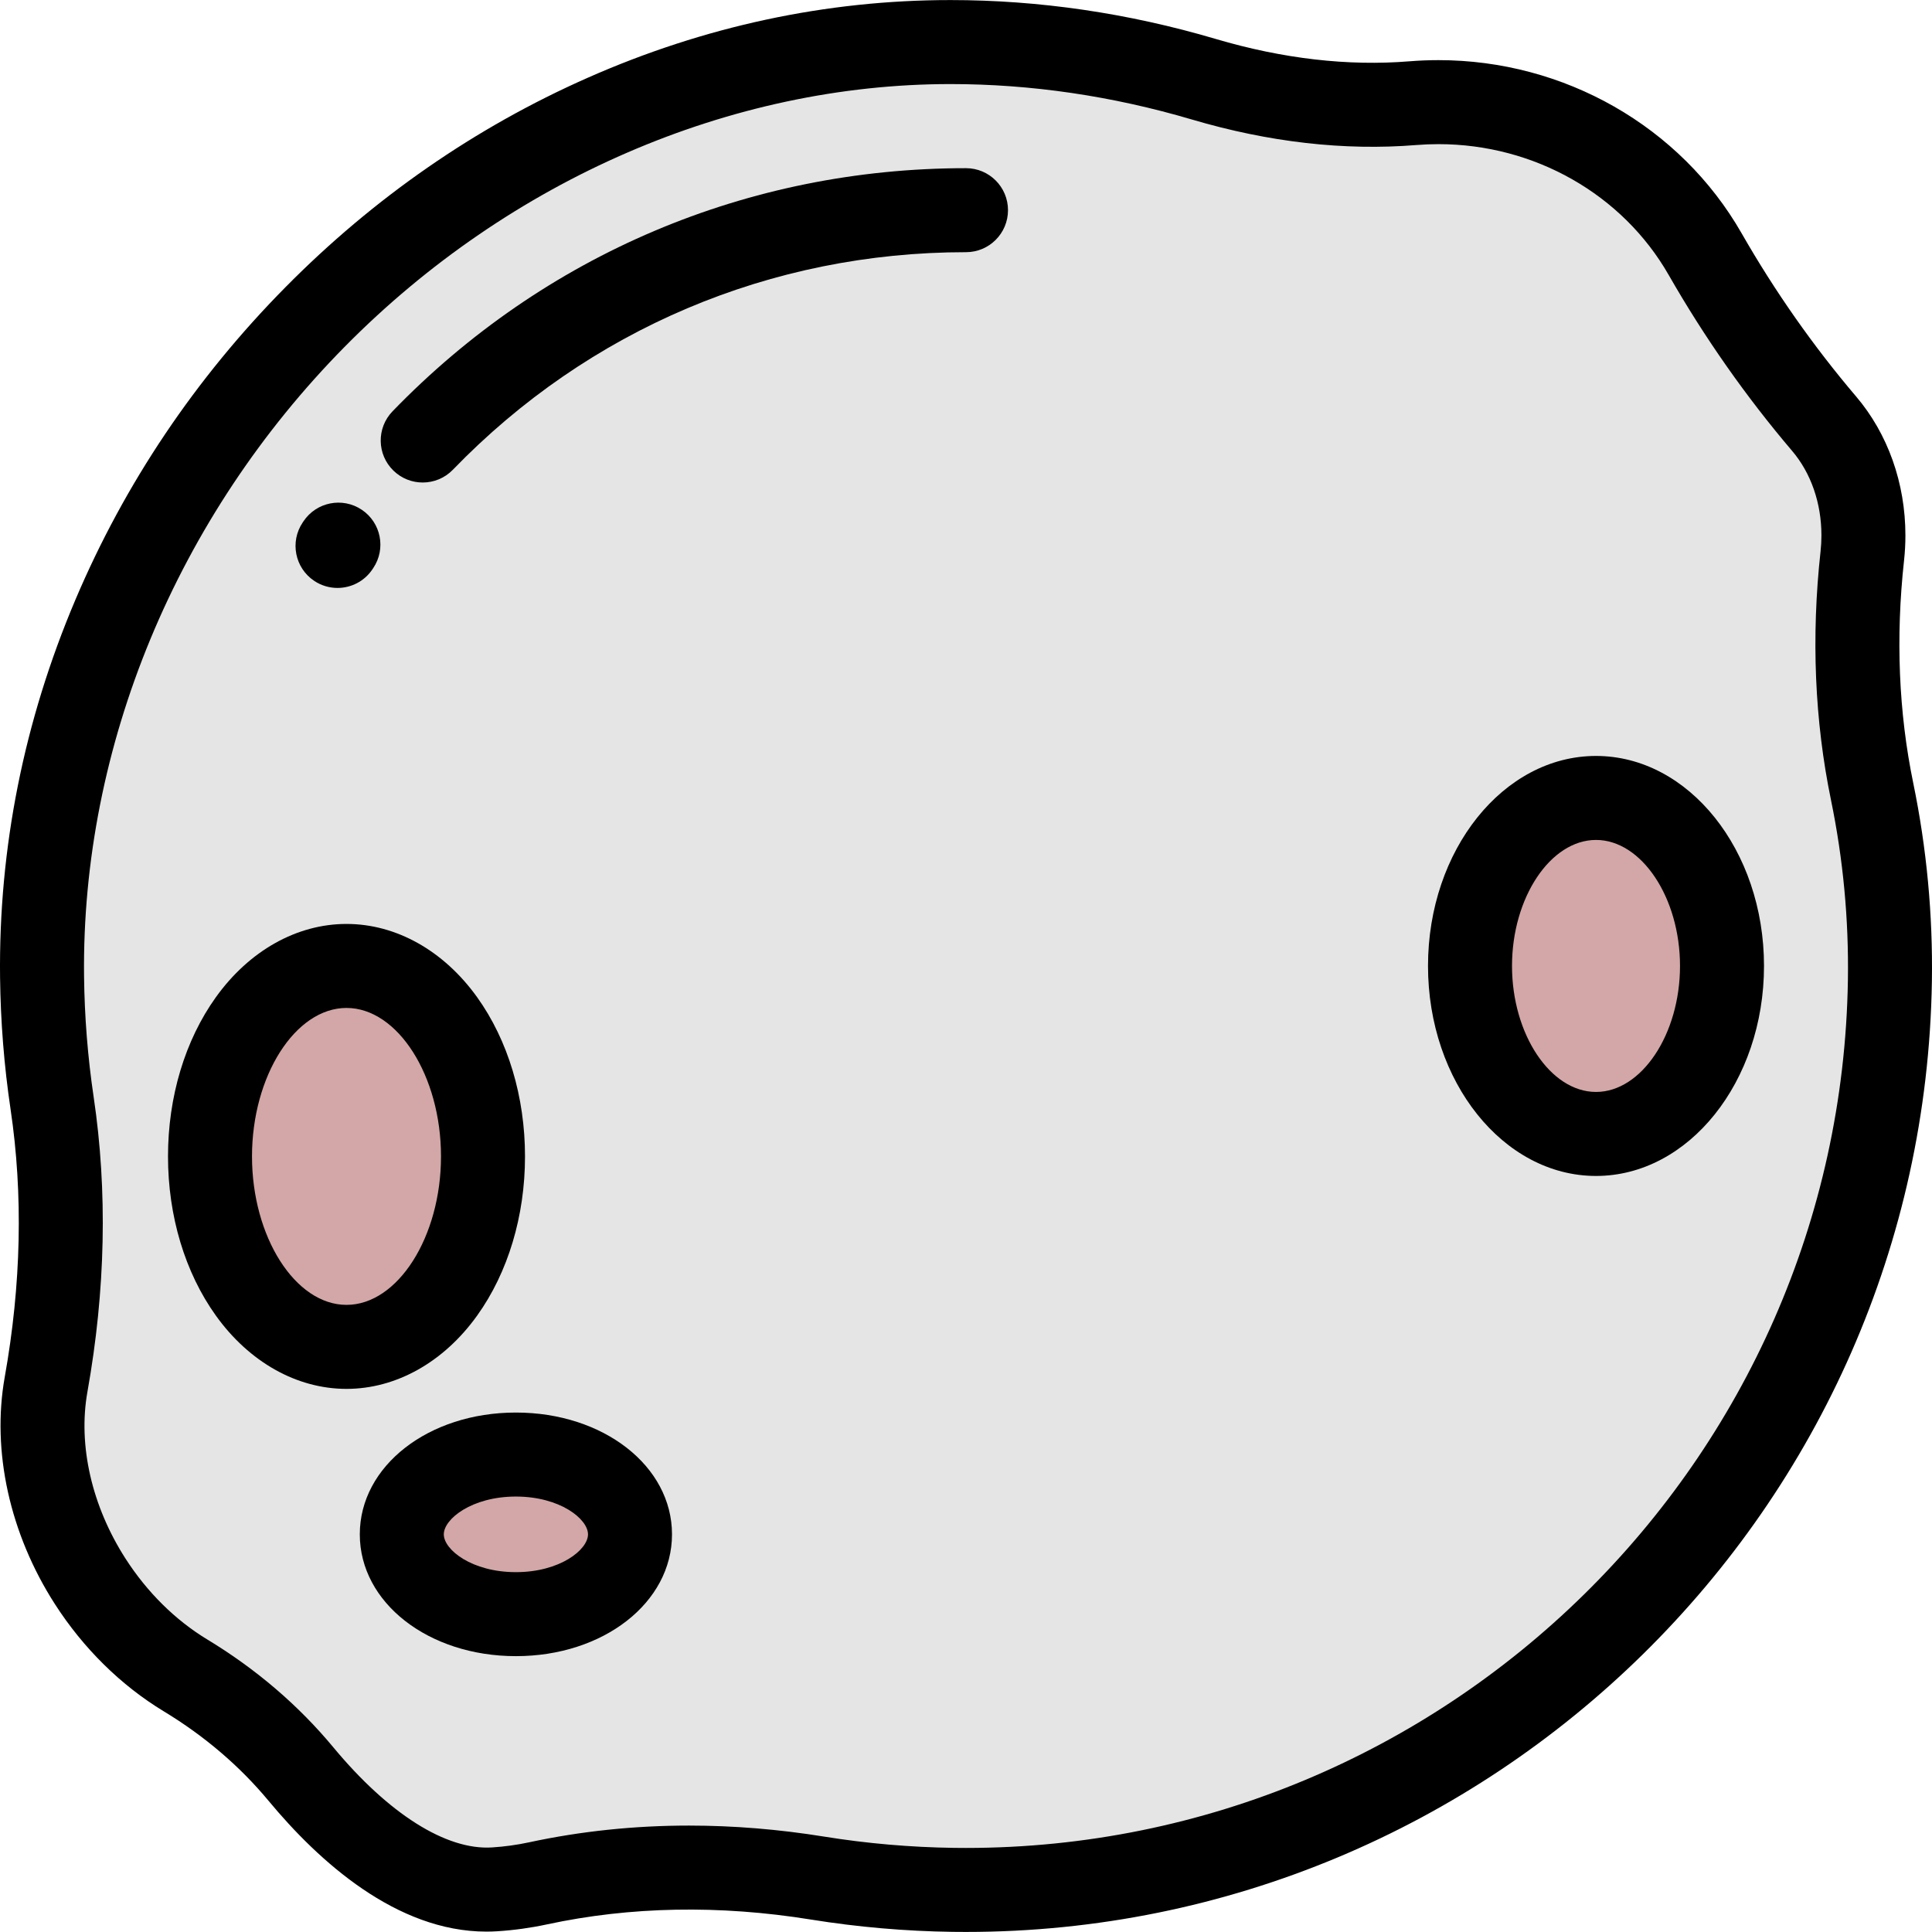
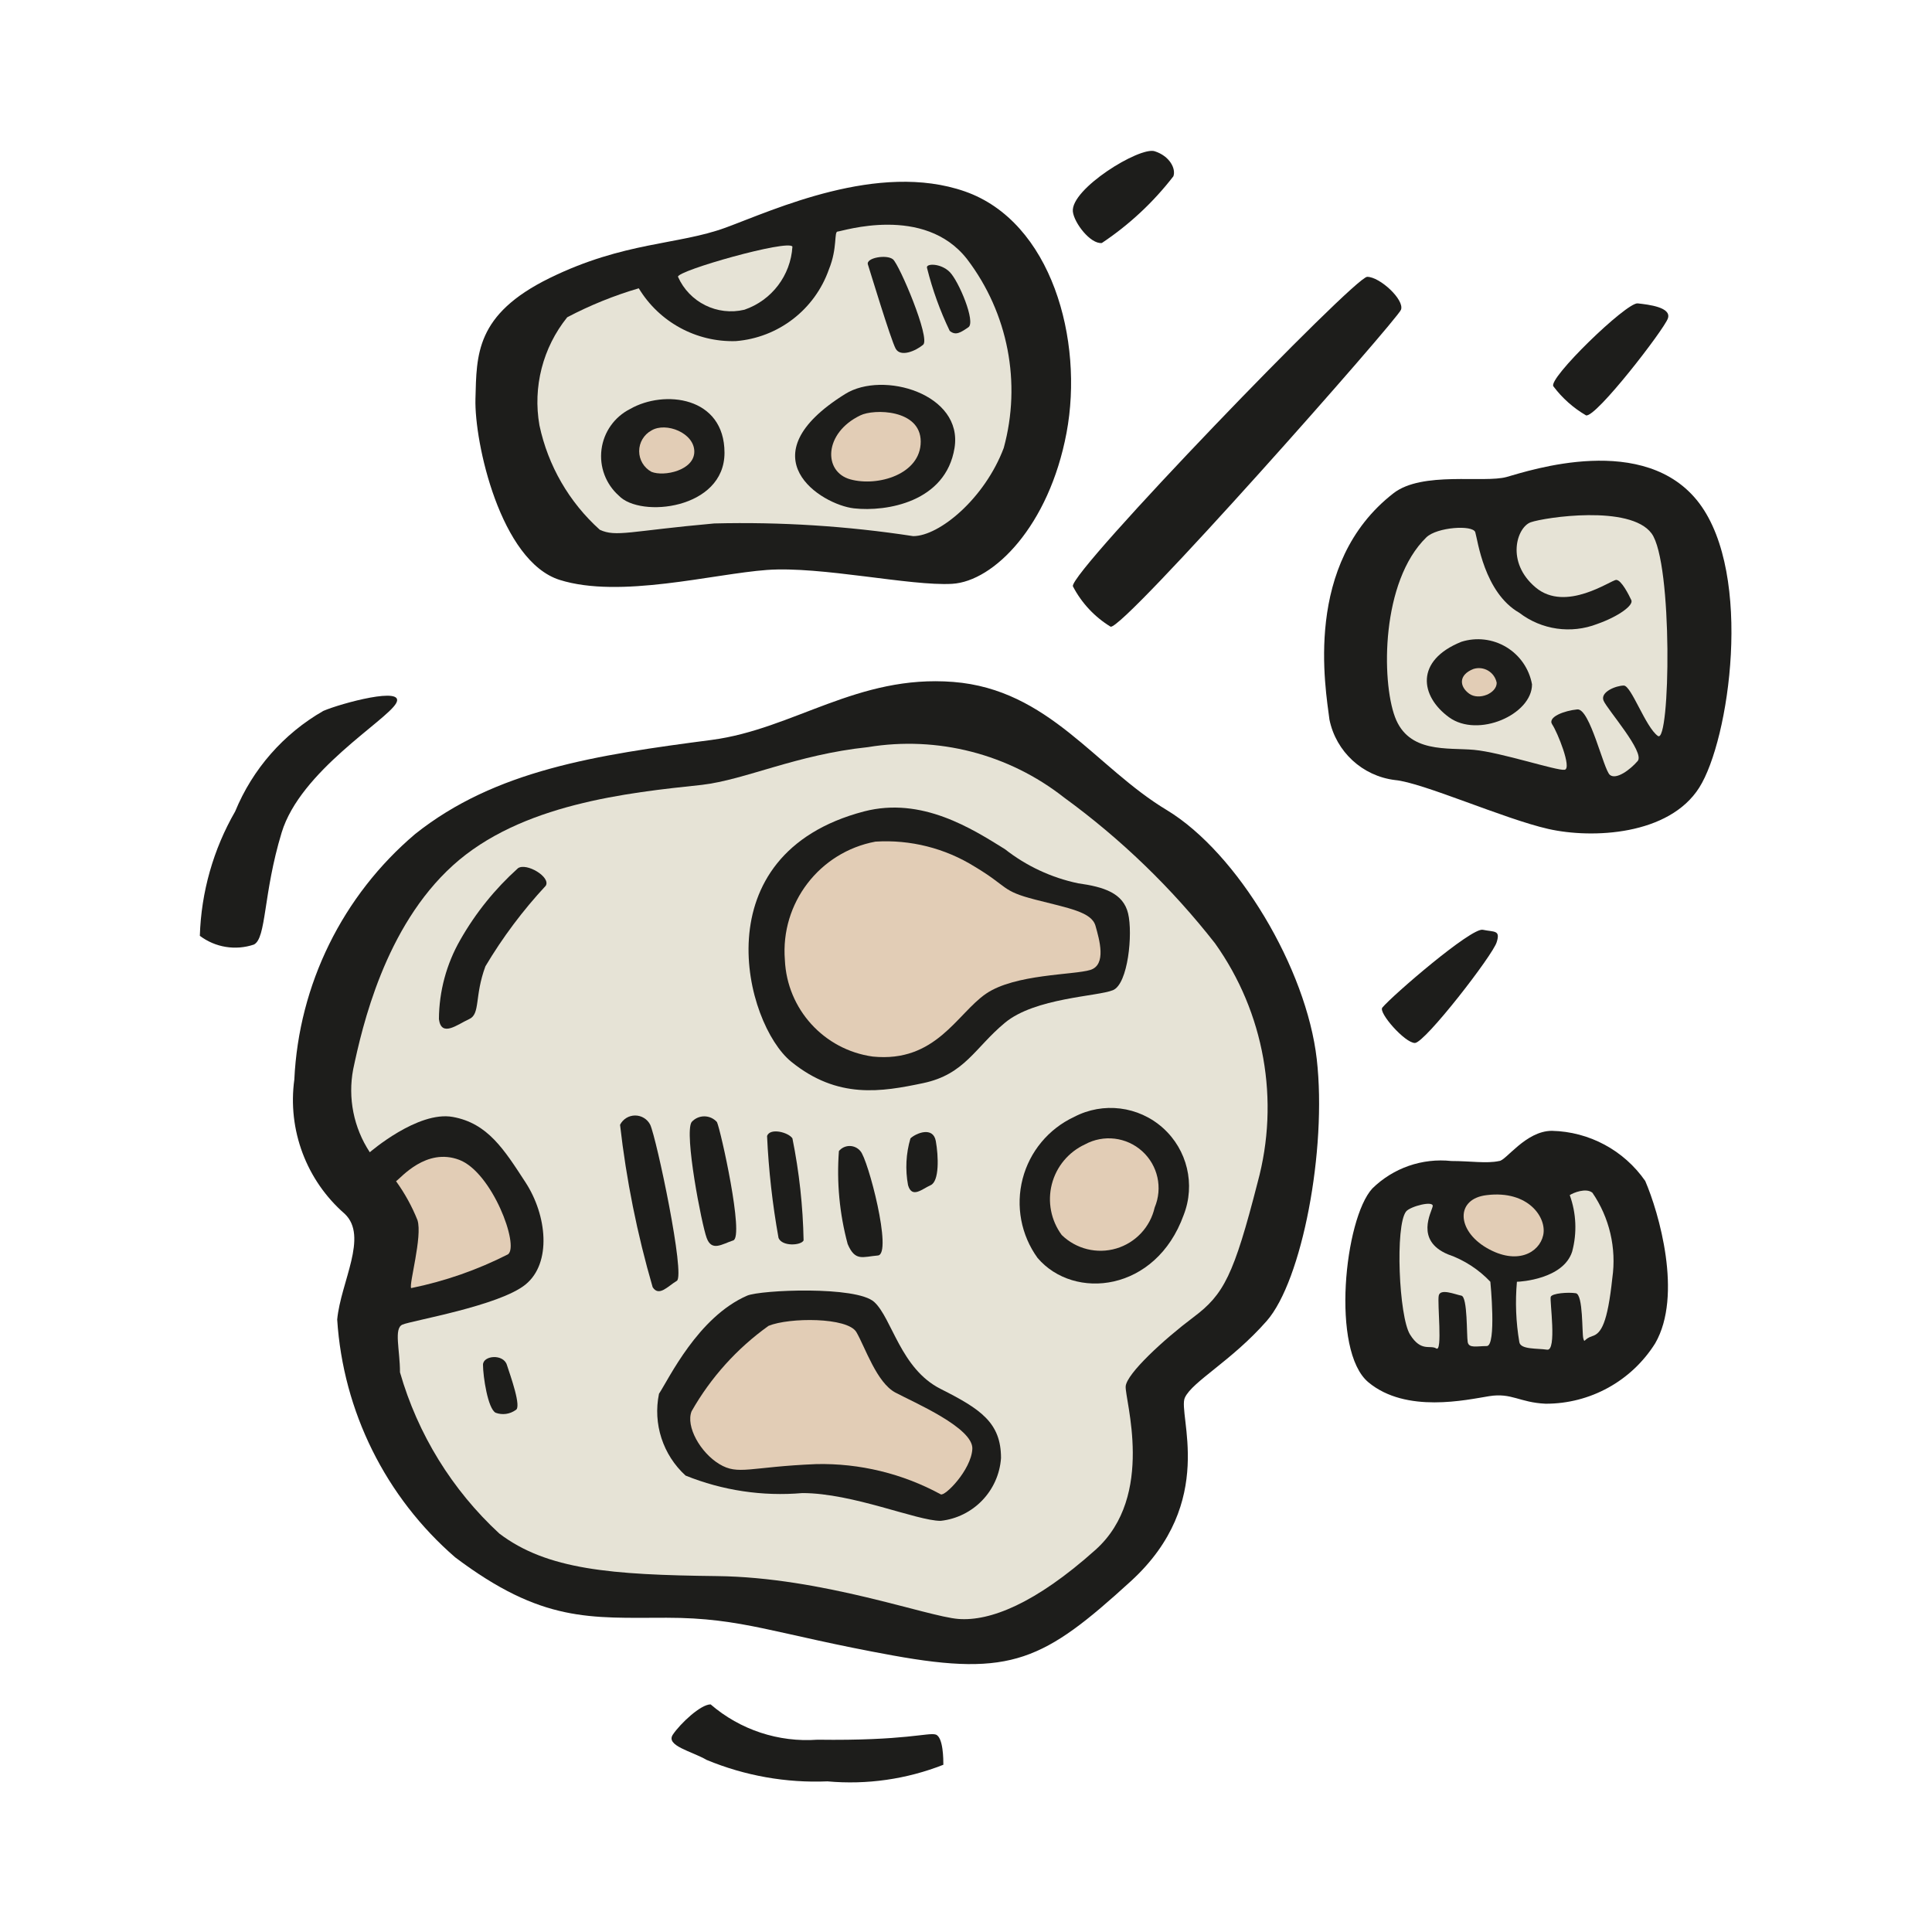
- <svg xmlns="http://www.w3.org/2000/svg" height="109px" width="109px" version="1.1" id="Layer_1" viewBox="0 0 511.999 511.999" xml:space="preserve" fill="#000000">
+ <svg xmlns="http://www.w3.org/2000/svg" viewBox="0 0 64 64" fill="#000000">
  <g id="SVGRepo_bgCarrier" stroke-width="0" />
  <g id="SVGRepo_tracerCarrier" stroke-linecap="round" stroke-linejoin="round" />
  <g id="SVGRepo_iconCarrier">
-     <path style="fill:#E5E5E5;" d="M496.129,209.771c-4.238-20.552-4.892-41.59-2.602-62.45c0.195-1.775,0.295-3.586,0.295-5.424 c0-11.581-3.984-22.057-10.416-29.617c-11.896-13.979-22.412-29.019-31.534-44.948c-13.746-24.007-40.23-40.265-70.654-40.265 c-2.286,0-4.55,0.092-6.787,0.274c-18.686,1.514-37.438-1.032-55.417-6.344c-21.71-6.415-44.298-9.849-67.129-9.849 c-129.451,0-242.278,114.705-240.74,247.726c0.131,11.352,1.035,22.518,2.661,33.448c3.682,24.75,2.806,49.928-1.594,74.561 c-2.91,16.288,0.833,35.298,11.709,52.214c6.862,10.671,15.66,19.1,25.244,24.901c11.575,7.007,21.965,15.757,30.606,26.169 c11.998,14.457,31.079,31.818,51.326,30.529c3.931-0.25,7.757-0.787,11.446-1.581c24.369-5.246,49.563-5.367,74.171-1.397 c11.714,1.89,23.705,2.95,35.913,3.114c134.601,1.819,246.108-106.334,248.211-240.931 C501.11,242.704,499.465,225.943,496.129,209.771z" />
-     <g>
-       <ellipse style="fill:#d3a7a7;" cx="91.827" cy="306.458" rx="36.174" ry="50.477" />
-       <ellipse style="fill:#d3a7a7;" cx="136.716" cy="406.621" rx="30.242" ry="21.148" />
-       <ellipse style="fill:#d3a7a7;" cx="422.959" cy="255.981" rx="33.392" ry="44.522" />
+     <path d="m51.41 37.46c-.87 0-1.53 1-1.75 1-.41.09-.95 0-1.58 0a3.24 3.24 0 0 0 -2.62.91c-.92 1-1.38 5.38-.13 6.42s3.25.58 4 .46 1 .21 1.87.25a4.27 4.27 0 0 0 3.63-2c.92-1.59.12-4.34-.33-5.38a3.87 3.87 0 0 0 -3.09-1.66zm-32.87-18.25c2 .63 5.08-.2 6.87-.33s4.75.54 6.13.46 3.21-1.92 3.79-5-.5-7-3.37-8-6.34.62-7.92 1.2-3.36.46-5.83 1.67-2.42 2.55-2.46 4 .83 5.38 2.79 6zm18.25 1.55c.42.12 9.5-10.17 9.62-10.5s-.7-1.09-1.12-1.09-9.85 9.77-9.75 10.25a3.41 3.41 0 0 0 1.25 1.34zm15.75-7c.33.08 2.58-2.84 2.71-3.21s-.63-.46-1-.5-3 2.51-2.79 2.75a3.65 3.65 0 0 0 1.08.96zm-39.42 9.54c.34-.59-1.83 0-2.41.25a6.83 6.83 0 0 0 -2.92 3.33 8.79 8.79 0 0 0 -1.17 4.12 1.94 1.94 0 0 0 1.79.29c.42-.21.3-1.67.92-3.71s3.46-3.7 3.79-4.28zm23.38-15.25a10 10 0 0 0 2.37-2.21c.09-.25-.12-.67-.62-.83s-2.79 1.25-2.71 2c.04.37.58 1.08.96 1.04zm19.79 8.62c-1.79-2.37-5.63-1.08-6.38-.87s-2.8-.2-3.75.54c-3 2.33-2.25 6.46-2.12 7.5a2.53 2.53 0 0 0 2.17 2c.91.08 3.62 1.29 5.08 1.62s4 .21 5-1.37 1.79-7.04 0-9.42zm-6.71 14.54c.13-.41-.08-.33-.46-.41s-3 2.18-3.33 2.58c-.13.17.75 1.17 1.08 1.17s2.59-2.92 2.71-3.34zm-18.58 26.25c-.25-.08-1 .21-3.92.17a4.88 4.88 0 0 1 -3.54-1.17c-.33 0-1 .63-1.25 1s.62.55 1.12.84a9.42 9.42 0 0 0 4 .71 8.42 8.42 0 0 0 3.84-.55c0-.16 0-.91-.25-1zm7.66-30.62c-2.37-1.42-3.91-4-7.08-4.25s-5.29 1.56-8 1.92c-3.83.5-7.17 1-9.83 3.12a11.36 11.36 0 0 0 -4 8.13 5 5 0 0 0 1.67 4.45c.79.75-.13 2.25-.25 3.5a11.39 11.39 0 0 0 3.91 7.88c2.88 2.17 4.46 2 7 2s3.58.54 7.5 1.25 5 .17 7.88-2.46 1.54-5.54 1.79-6.08 1.54-1.21 2.71-2.54 2-5.67 1.66-8.67-2.62-6.83-4.96-8.25z" fill="#1d1d1b" />
+     <path d="m21.16 9.55a3.63 3.63 0 0 0 3.21 1.75 3.57 3.57 0 0 0 3.09-2.38c.29-.71.16-1.25.29-1.25s2.87-.91 4.29.92a7.19 7.19 0 0 1 1.21 6.25c-.63 1.67-2.13 2.92-3 2.92a37.37 37.37 0 0 0 -6.59-.42c-2.79.25-3.25.46-3.79.21a6.45 6.45 0 0 1 -2-3.46 4.47 4.47 0 0 1 .92-3.58 12.86 12.86 0 0 1 2.37-.96z" fill="#e6e3d6" />
+     <path d="m22.46 9.17c-.05-.2 3.66-1.25 3.79-1a2.36 2.36 0 0 1 -1.59 2.09 1.92 1.92 0 0 1 -2.2-1.09z" fill="#e6e3d6" />
+     <path d="m28.75 8.76c-.07-.22.62-.34.83-.17s1.25 2.62 1 2.83-.75.42-.91.13-.88-2.67-.92-2.79z" fill="#1d1d1b" />
+     <path d="m30.71 8.88c-.06-.16.45-.17.75.13s.87 1.66.62 1.83-.42.29-.62.12a10.9 10.9 0 0 1 -.75-2.08z" fill="#1d1d1b" />
+     <path d="m20.87 13.55c1.13-.65 3.13-.42 3.13 1.45s-2.79 2.17-3.5 1.42a1.75 1.75 0 0 1 .37-2.87z" fill="#1d1d1b" />
+     <path d="m21.58 14.26c.48-.29 1.42.08 1.42.7s-1 .84-1.42.67a.78.78 0 0 1 0-1.37z" fill="#e2cdb6" />
+     <path d="m28 13.05c1.25-.78 3.91 0 3.62 1.79s-2.25 2.12-3.33 2-3.63-1.71-.29-3.79z" fill="#1d1d1b" />
+     <path d="m28.5 13.76c.44-.22 2-.21 2 .87s-1.42 1.5-2.33 1.25-.88-1.54.33-2.12z" fill="#e2cdb6" />
+     <path d="m47.25 17.8c.35-.34 1.54-.42 1.62-.17s.29 2 1.46 2.67a2.66 2.66 0 0 0 2.58.37c.71-.25 1.21-.62 1.13-.79s-.33-.67-.5-.67-1.67 1.09-2.67.25-.62-2-.16-2.16 3.29-.59 4 .37.62 7 .21 6.71-.88-1.67-1.13-1.67-.79.21-.67.5 1.38 1.71 1.13 2-.71.63-.92.46-.66-2.21-1.08-2.17-1 .25-.83.5.66 1.46.41 1.5-2.12-.58-3-.66-2.17.12-2.62-1.09-.46-4.49 1.04-5.95z" fill="#e6e3d6" />
+     <path d="m48.41 21.26a1.82 1.82 0 0 1 2.34 1.41c0 1-1.79 1.79-2.75 1.09s-1.13-1.88.41-2.5z" fill="#1d1d1b" />
+     <path d="m48.81 22.16a.6.6 0 0 1 .77.46c0 .35-.59.59-.91.36s-.37-.62.14-.82z" fill="#e2cdb6" />
+     <path d="m46.58 40.13c.14-.17.92-.37.88-.17s-.59 1.13.5 1.59a3.52 3.52 0 0 1 1.41.91s.21 2.13-.12 2.13-.59.08-.63-.13 0-1.5-.21-1.54-.7-.25-.75 0 .13 1.88-.08 1.75-.5.13-.87-.46-.5-3.62-.13-4.08z" fill="#e6e3d6" />
+     <path d="m52 39.59c.12-.08.54-.25.75-.08a4 4 0 0 1 .66 2.83c-.16 1.5-.37 1.83-.66 1.92s-.25.25-.3.08 0-1.46-.25-1.5-.79 0-.83.12.21 1.8-.12 1.75-.88 0-.92-.25a7.77 7.77 0 0 1 -.08-2c.12 0 1.54-.09 1.83-1a3.12 3.12 0 0 0 -.08-1.87z" fill="#e6e3d6" />
+     <path d="m49.25 39.59c1.38-.17 2 .75 1.87 1.33s-.87 1-1.87.42-1.04-1.63 0-1.75z" fill="#e2cdb6" />
+     <path d="m23.25 26c1.45-.17 3.12-1 5.5-1.25a8.32 8.32 0 0 1 6.5 1.67 25.16 25.16 0 0 1 5 4.83 9.39 9.39 0 0 1 1.41 7.92c-.79 3.08-1.12 3.71-2.12 4.46s-2.21 1.87-2.25 2.29 1 3.63-1 5.42-3.5 2.37-4.54 2.29-4.5-1.38-8-1.42-5.63-.21-7.21-1.41a11.64 11.64 0 0 1 -3.29-5.34c0-.75-.21-1.45.08-1.58s3.21-.62 4.08-1.33.71-2.29 0-3.38-1.25-1.96-2.41-2.17-2.75 1.17-2.75 1.17a3.73 3.73 0 0 1 -.55-2.75c.3-1.42 1.05-4.71 3.3-6.75s5.79-2.41 8.25-2.67z" fill="#e6e3d6" />
+     <path d="m17.16 28.76c.28-.19 1.09.29.92.58a15.78 15.78 0 0 0 -2 2.67c-.37 1-.16 1.58-.54 1.75s-.92.62-1 0a5.34 5.34 0 0 1 .71-2.63 9.52 9.52 0 0 1 1.91-2.37z" fill="#1d1d1b" />
+     <path d="m28.62 26.88c1.92-.5 3.59.58 4.67 1.25a5.88 5.88 0 0 0 2.42 1.13c.87.12 1.5.33 1.66 1s0 2.33-.5 2.54-2.58.25-3.58 1.08-1.33 1.71-2.71 2-2.83.54-4.37-.71-3-6.87 2.41-8.29z" fill="#1d1d1b" />
+     <path d="m29 27.88a5.56 5.56 0 0 1 3.29.83c1.12.67.87.8 2 1.09s1.87.41 2 .87.37 1.29-.17 1.46-2.5.13-3.46.79-1.66 2.29-3.75 2.08a3.38 3.38 0 0 1 -2.91-3.2 3.69 3.69 0 0 1 3-3.92z" fill="#e2cdb6" />
+     <path d="m35.58 37a2.6 2.6 0 0 1 3.63 3.25c-.92 2.55-3.63 2.84-4.84 1.42a3.13 3.13 0 0 1 1.21-4.67z" fill="#1d1d1b" />
+     <path d="m35.94 37.91a1.65 1.65 0 0 1 2.31 2.09 1.84 1.84 0 0 1 -3.08.91 2 2 0 0 1 .77-3z" fill="#e2cdb6" />
+     <path d="m13.12 39.13c.17-.12 1-1.12 2.09-.71s2 2.84 1.62 3.13a12.62 12.62 0 0 1 -3.21 1.12c-.08-.12.38-1.71.21-2.25a6 6 0 0 0 -.71-1.29z" fill="#e2cdb6" />
+     <path d="m24.75 42.92c.44-.19 3.62-.33 4.21.21s.87 2.21 2.2 2.88 2 1.12 2 2.29a2.25 2.25 0 0 1 -2 2.08c-.79 0-2.91-.92-4.58-.92a8.4 8.4 0 0 1 -3.87-.58 2.88 2.88 0 0 1 -.88-2.71c.33-.5 1.29-2.54 2.92-3.25z" fill="#1d1d1b" />
+     <path d="m25.46 43.92c.68-.28 2.62-.29 2.91.21s.67 1.67 1.29 2 2.59 1.17 2.55 1.87-.92 1.59-1.05 1.5a8.25 8.25 0 0 0 -4.12-1c-2.21.09-2.58.38-3.21 0s-1.12-1.25-.92-1.75a8.84 8.84 0 0 1 2.55-2.83z" fill="#e2cdb6" />
+     <g fill="#1d1d1b">
+       <path d="m20.54 37.26a.56.56 0 0 1 1 0c.21.46 1.17 5 .88 5.17s-.59.54-.8.21a32.31 32.31 0 0 1 -1.08-5.38z" />
+       <path d="m22.91 37.17a.56.56 0 0 1 .84 0c.12.25.91 3.8.54 3.92s-.71.38-.88-.08-.75-3.46-.5-3.84z" />
+       <path d="m25.41 37.63c.1-.28.71-.12.84.08a18.89 18.89 0 0 1 .37 3.38c-.08.17-.71.21-.83-.08a25.7 25.7 0 0 1 -.38-3.38z" />
+       <path d="m27.79 38.13a.46.46 0 0 1 .71 0c.25.25 1.08 3.42.58 3.46s-.75.21-1-.38a9.2 9.2 0 0 1 -.29-3.08z" />
+       <path d="m30.16 37.71c.18-.17.75-.41.84.09s.12 1.33-.17 1.46-.62.45-.75 0a3.32 3.32 0 0 1 .08-1.55z" />
+       <path d="m16 45.21c0-.31.67-.37.79 0s.5 1.42.29 1.5a.71.71 0 0 1 -.66.09c-.26-.13-.42-1.21-.42-1.59z" />
    </g>
-     <path d="M255.999,44.569c-57.802,0-111.774,22.882-151.974,64.431c-4.275,4.418-4.158,11.464,0.259,15.739 c2.16,2.091,4.951,3.131,7.738,3.131c2.91,0,5.817-1.134,8.001-3.39c35.969-37.176,84.26-57.649,135.976-57.649 c6.146,0,11.131-4.983,11.131-11.131S262.147,44.569,255.999,44.569z" />
-     <path d="M83.255,153.925c1.902,1.274,4.055,1.884,6.185,1.884c3.588,0,7.11-1.732,9.257-4.938l0.228-0.341 c3.42-5.107,2.055-12.021-3.053-15.442c-5.106-3.42-12.019-2.055-15.442,3.053l-0.228,0.341 C76.782,143.59,78.147,150.504,83.255,153.925z" />
-     <path d="M507.03,207.523L507.03,207.523c-3.861-18.718-4.681-38.564-2.439-58.989c0.24-2.192,0.362-4.424,0.362-6.637 c0-13.845-4.641-26.926-13.071-36.831C480.568,91.77,470.357,77.214,461.531,61.8c-16.198-28.29-46.972-45.864-80.312-45.864 c-2.56,0-5.145,0.105-7.686,0.309c-16.303,1.321-33.589-0.672-51.363-5.925c-23.143-6.837-46.789-10.305-70.284-10.305 c-32.875,0-65.231,6.933-96.17,20.608c-29.716,13.134-56.648,31.794-80.045,55.466c-23.862,24.14-42.594,52.004-55.674,82.819 C6.342,191.078-0.381,224.753,0.017,259.003c0.135,11.696,1.072,23.458,2.782,34.956c3.358,22.567,2.838,46.444-1.542,70.966 c-3.509,19.646,1.339,41.586,13.304,60.192c7.536,11.723,17.511,21.544,28.842,28.403c10.785,6.529,20.141,14.521,27.804,23.755 c13.269,15.99,33.848,34.624,57.703,34.621c0.958,0,1.927-0.03,2.896-0.092c4.413-0.282,8.814-0.889,13.081-1.809 c22.191-4.776,45.76-5.21,70.057-1.289c12.334,1.99,24.962,3.084,37.535,3.255c1.178,0.016,2.332,0.023,3.506,0.023 c139.293,0,253.802-112.293,255.985-251.91C512.246,242.435,510.584,224.754,507.03,207.523z M489.712,259.728 c-1.992,127.48-106.537,229.997-233.731,229.997c-1.064,0-2.134-0.008-3.201-0.022c-11.489-0.156-23.027-1.156-34.291-2.973 c-12.124-1.957-24.105-2.934-35.883-2.934c-14.489,0-28.664,1.48-42.405,4.438c-3.192,0.687-6.494,1.143-9.809,1.353 c-12.142,0.781-27.426-8.9-42.053-26.528c-9.253-11.149-20.492-20.766-33.408-28.583c-8.447-5.112-15.931-12.512-21.646-21.398 c-8.961-13.935-12.648-30.058-10.115-44.238c4.805-26.901,5.359-53.196,1.646-78.155c-1.562-10.504-2.418-21.249-2.541-31.939 C21.571,197.829,46.804,136.958,91.502,91.74c43.636-44.144,102.095-69.462,160.384-69.462c21.357,0,42.881,3.16,63.976,9.392 c20.412,6.032,40.419,8.309,59.469,6.765c1.945-0.157,3.926-0.237,5.889-0.237c25.381,0,48.752,13.283,60.995,34.665 c9.505,16.603,20.514,32.292,32.716,46.631c5.006,5.882,7.764,13.839,7.764,22.403c0,1.406-0.077,2.823-0.229,4.21 c-2.497,22.737-1.566,44.914,2.765,65.913C488.453,227.659,489.963,243.712,489.712,259.728z" />
-     <path d="M126.453,348.636c8.176-11.409,12.679-26.387,12.679-42.176c0-15.789-4.502-30.767-12.679-42.176 c-8.85-12.348-21.471-19.431-34.626-19.431s-25.776,7.082-34.626,19.431c-8.176,11.409-12.679,26.387-12.679,42.176 c0,15.79,4.502,30.768,12.679,42.176c8.85,12.348,21.471,19.431,34.626,19.431S117.602,360.984,126.453,348.636z M91.826,345.805 c-13.575,0-25.044-18.018-25.044-39.345s11.469-39.345,25.044-39.345s25.044,18.017,25.044,39.345 C116.869,327.788,105.401,345.805,91.826,345.805z" />
-     <path d="M136.718,374.339c-23.197,0-41.368,14.178-41.368,32.278s18.171,32.278,41.368,32.278s41.369-14.178,41.369-32.278 S159.915,374.339,136.718,374.339z M136.718,416.635c-11.664,0-19.107-5.934-19.107-10.017c0-4.084,7.444-10.017,19.107-10.017 c11.664,0,19.108,5.934,19.108,10.017C155.826,410.701,148.383,416.635,136.718,416.635z" />
-     <path d="M422.958,200.333c-24.549,0-44.522,24.966-44.522,55.653s19.973,55.653,44.522,55.653c24.549,0,44.522-24.966,44.522-55.653 S447.508,200.333,422.958,200.333z M422.958,289.376c-12.067,0-22.261-15.291-22.261-33.392c0-18.1,10.194-33.392,22.261-33.392 c12.067,0,22.261,15.291,22.261,33.392C445.219,274.084,435.025,289.376,422.958,289.376z" />
  </g>
</svg>
